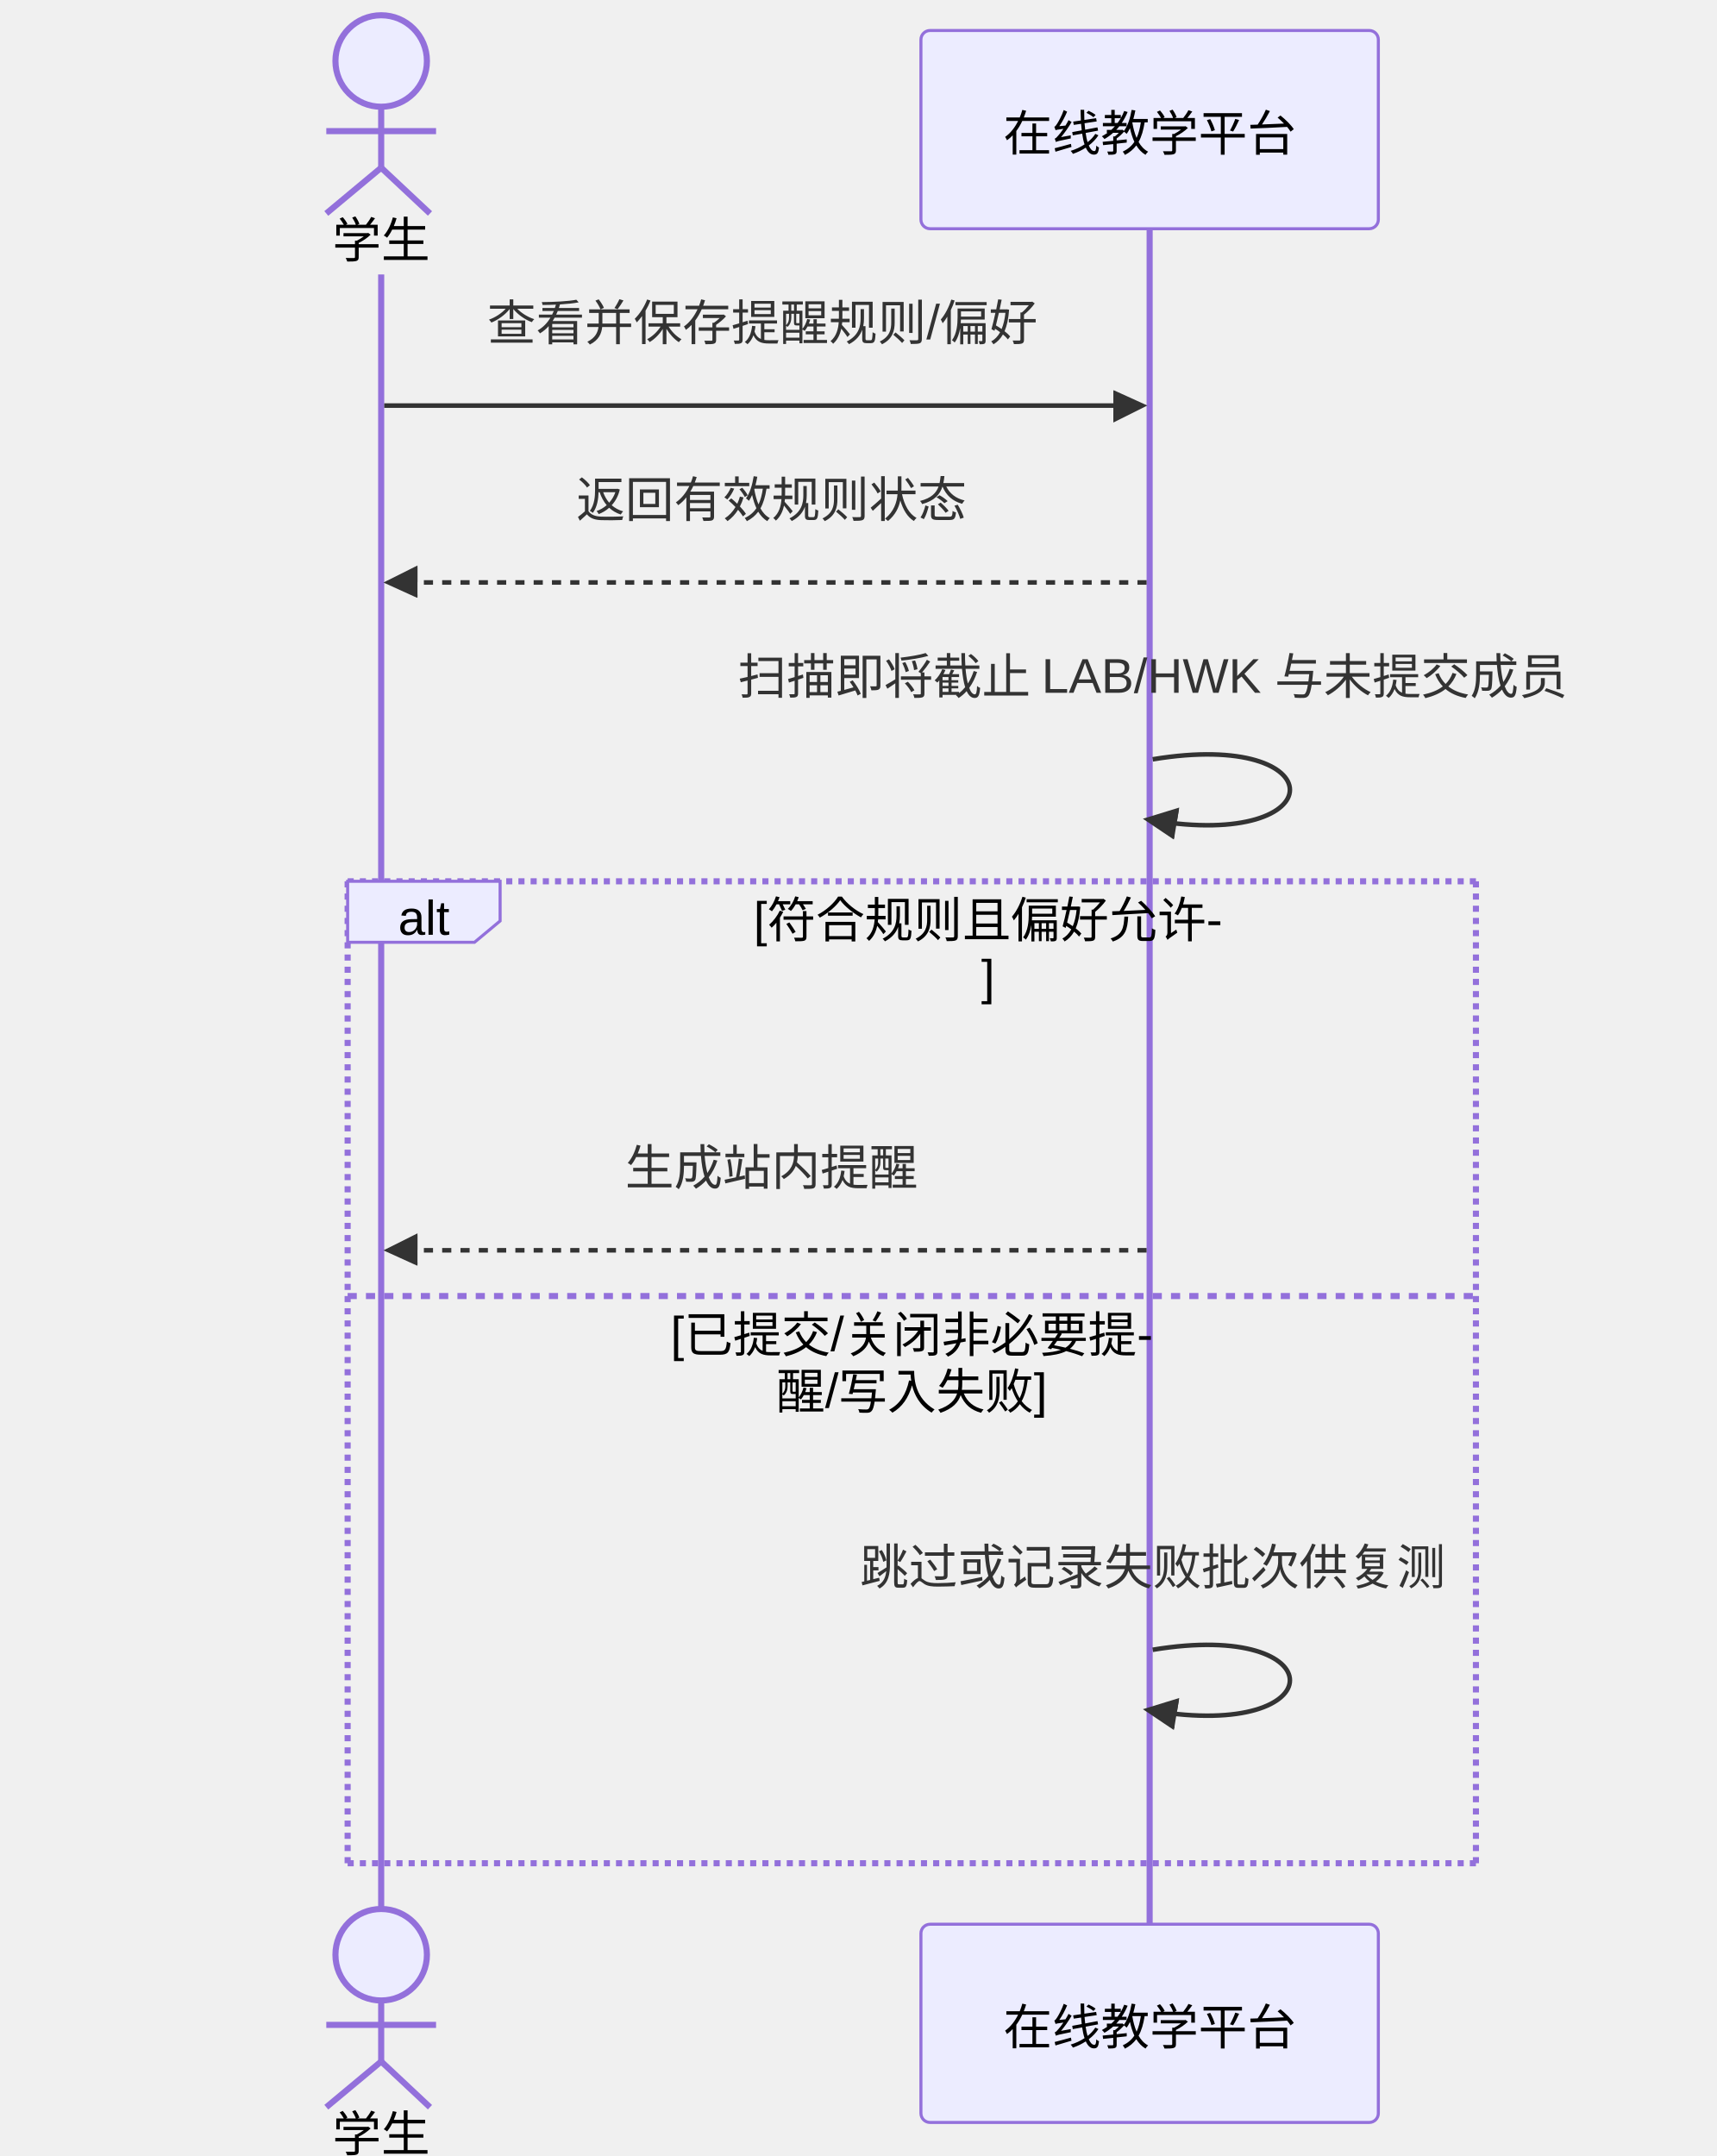
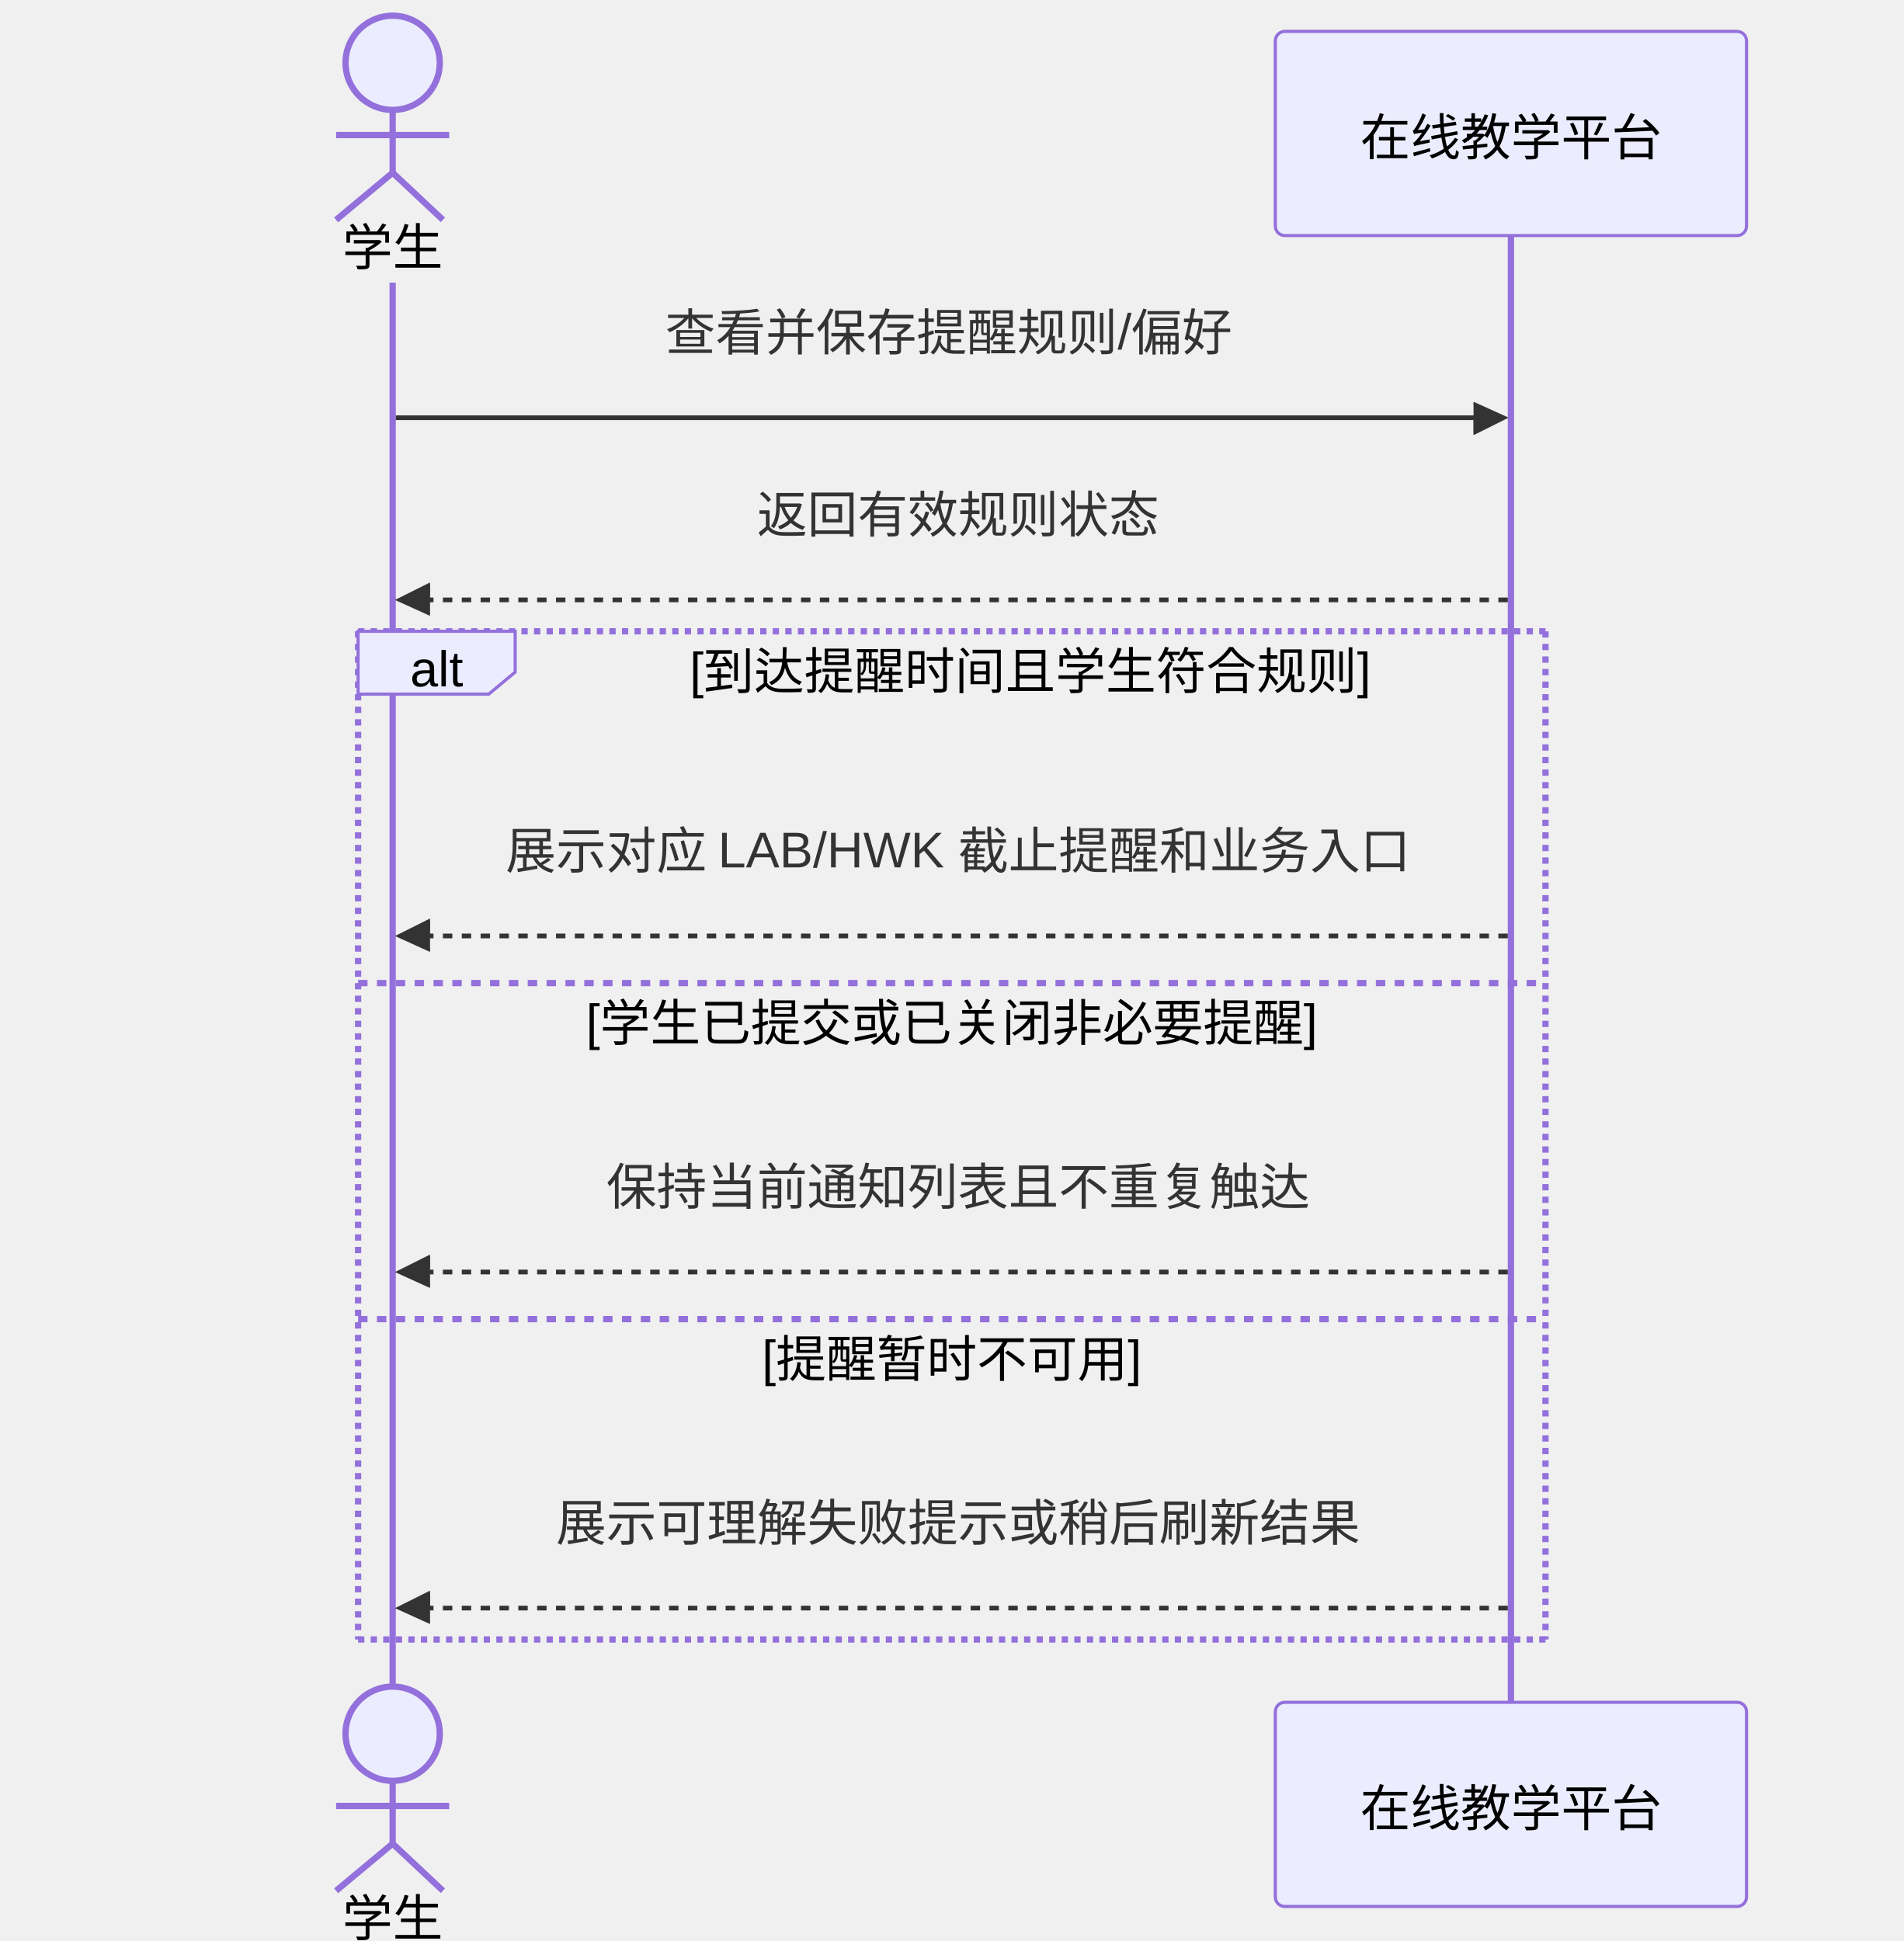
- <svg xmlns="http://www.w3.org/2000/svg" id="my-svg" width="100%" style="max-width: 563px; background-color: transparent;" viewBox="-50 -10 563 707" role="graphics-document document" aria-roledescription="sequence">
+ <svg xmlns="http://www.w3.org/2000/svg" id="my-svg" width="100%" style="max-width: 606px; background-color: transparent;" viewBox="-50 -10 606 618" role="graphics-document document" aria-roledescription="sequence">
  <g>
-     <rect x="252" y="621" fill="#eaeaea" stroke="#666" width="150" height="65" name="System" rx="3" ry="3" class="actor actor-bottom" />
-     <text x="327" y="653.5" dominant-baseline="central" alignment-baseline="central" class="actor actor-box" style="text-anchor: middle; font-size: 16px; font-weight: 400;">
-       <tspan x="327" dy="0">在线教学平台</tspan>
+     <rect x="356" y="532" fill="#eaeaea" stroke="#666" width="150" height="65" name="System" rx="3" ry="3" class="actor actor-bottom" />
+     <text x="431" y="564.5" dominant-baseline="central" alignment-baseline="central" class="actor actor-box" style="text-anchor: middle; font-size: 16px; font-weight: 400;">
+       <tspan x="431" dy="0">在线教学平台</tspan>
    </text>
  </g>
  <g />
  <g>
-     <line id="actor1" x1="327" y1="65" x2="327" y2="621" class="actor-line 200" stroke-width="0.5px" stroke="#999" name="System" data-et="life-line" data-id="System" />
+     <line id="actor1" x1="431" y1="65" x2="431" y2="532" class="actor-line 200" stroke-width="0.5px" stroke="#999" name="System" data-et="life-line" data-id="System" />
    <g id="root-1" data-et="participant" data-type="participant" data-id="System">
-       <rect x="252" y="0" fill="#eaeaea" stroke="#666" width="150" height="65" name="System" rx="3" ry="3" class="actor actor-top" />
-       <text x="327" y="32.5" dominant-baseline="central" alignment-baseline="central" class="actor actor-box" style="text-anchor: middle; font-size: 16px; font-weight: 400;">
-         <tspan x="327" dy="0">在线教学平台</tspan>
+       <rect x="356" y="0" fill="#eaeaea" stroke="#666" width="150" height="65" name="System" rx="3" ry="3" class="actor actor-top" />
+       <text x="431" y="32.5" dominant-baseline="central" alignment-baseline="central" class="actor actor-box" style="text-anchor: middle; font-size: 16px; font-weight: 400;">
+         <tspan x="431" dy="0">在线教学平台</tspan>
      </text>
    </g>
  </g>
  <g>
-     <line id="actor0" x1="75" y1="80" x2="75" y2="621" class="actor-line 200" stroke-width="0.5px" stroke="#999" name="Student" data-et="life-line" data-id="Student" />
+     <line id="actor0" x1="75" y1="80" x2="75" y2="532" class="actor-line 200" stroke-width="0.5px" stroke="#999" name="Student" data-et="life-line" data-id="Student" />
  </g>
  <style>#my-svg{font-family:"trebuchet ms",verdana,arial,sans-serif;font-size:16px;fill:#333;}@keyframes edge-animation-frame{from{stroke-dashoffset:0;}}@keyframes dash{to{stroke-dashoffset:0;}}#my-svg .edge-animation-slow{stroke-dasharray:9,5!important;stroke-dashoffset:900;animation:dash 50s linear infinite;stroke-linecap:round;}#my-svg .edge-animation-fast{stroke-dasharray:9,5!important;stroke-dashoffset:900;animation:dash 20s linear infinite;stroke-linecap:round;}#my-svg .error-icon{fill:#552222;}#my-svg .error-text{fill:#552222;stroke:#552222;}#my-svg .edge-thickness-normal{stroke-width:1px;}#my-svg .edge-thickness-thick{stroke-width:3.5px;}#my-svg .edge-pattern-solid{stroke-dasharray:0;}#my-svg .edge-thickness-invisible{stroke-width:0;fill:none;}#my-svg .edge-pattern-dashed{stroke-dasharray:3;}#my-svg .edge-pattern-dotted{stroke-dasharray:2;}#my-svg .marker{fill:#333333;stroke:#333333;}#my-svg .marker.cross{stroke:#333333;}#my-svg svg{font-family:"trebuchet ms",verdana,arial,sans-serif;font-size:16px;}#my-svg p{margin:0;}#my-svg .actor{stroke:#9370DB;fill:#ECECFF;stroke-width:1;}#my-svg rect.actor.outer-path[data-look="neo"]{filter:drop-shadow(1px 2px 2px rgba(185, 185, 185, 1));}#my-svg rect.note[data-look="neo"]{stroke:#aaaa33;fill:#fff5ad;filter:drop-shadow(1px 2px 2px rgba(185, 185, 185, 1));}#my-svg text.actor&gt;tspan{fill:black;stroke:none;}#my-svg .actor-line{stroke:#9370DB;}#my-svg .innerArc{stroke-width:1.5;stroke-dasharray:none;}#my-svg .messageLine0{stroke-width:1.5;stroke-dasharray:none;stroke:#333;}#my-svg .messageLine1{stroke-width:1.5;stroke-dasharray:2,2;stroke:#333;}#my-svg [id$="-arrowhead"] path{fill:#333;stroke:#333;}#my-svg .sequenceNumber{fill:white;}#my-svg [id$="-sequencenumber"]{fill:#333;}#my-svg [id$="-crosshead"] path{fill:#333;stroke:#333;}#my-svg .messageText{fill:#333;stroke:none;}#my-svg .labelBox{stroke:#9370DB;fill:#ECECFF;filter:none;}#my-svg .labelText,#my-svg .labelText&gt;tspan{fill:black;stroke:none;}#my-svg .loopText,#my-svg .loopText&gt;tspan{fill:black;stroke:none;}#my-svg .sectionTitle,#my-svg .sectionTitle&gt;tspan{fill:black;stroke:none;}#my-svg .loopLine{stroke-width:2px;stroke-dasharray:2,2;stroke:#9370DB;fill:#9370DB;}#my-svg .note{stroke:#aaaa33;fill:#fff5ad;}#my-svg .noteText,#my-svg .noteText&gt;tspan{fill:black;stroke:none;font-weight:normal;}#my-svg .activation0{fill:#f4f4f4;stroke:#666;}#my-svg .activation1{fill:#f4f4f4;stroke:#666;}#my-svg .activation2{fill:#f4f4f4;stroke:#666;}#my-svg .actorPopupMenu{position:absolute;}#my-svg .actorPopupMenuPanel{position:absolute;fill:#ECECFF;box-shadow:0px 8px 16px 0px rgba(0,0,0,0.2);filter:drop-shadow(3px 5px 2px rgb(0 0 0 / 0.4));}#my-svg .actor-man circle,#my-svg line{fill:#ECECFF;stroke-width:2px;}#my-svg g rect.rect{filter:drop-shadow(1px 2px 2px rgba(185, 185, 185, 1));stroke:#9370DB;}#my-svg .node .neo-node{stroke:#9370DB;}#my-svg [data-look="neo"].node rect,#my-svg [data-look="neo"].cluster rect,#my-svg [data-look="neo"].node polygon{stroke:#9370DB;filter:drop-shadow(1px 2px 2px rgba(185, 185, 185, 1));}#my-svg [data-look="neo"].swimlane.cluster rect{filter:none;}#my-svg [data-look="neo"].node path{stroke:#9370DB;stroke-width:1px;}#my-svg [data-look="neo"].node .outer-path{filter:drop-shadow(1px 2px 2px rgba(185, 185, 185, 1));}#my-svg [data-look="neo"].node .neo-line path{stroke:#9370DB;filter:none;}#my-svg [data-look="neo"].node circle{stroke:#9370DB;filter:drop-shadow(1px 2px 2px rgba(185, 185, 185, 1));}#my-svg [data-look="neo"].node circle .state-start{fill:#000000;}#my-svg [data-look="neo"].icon-shape .icon{fill:#9370DB;filter:drop-shadow(1px 2px 2px rgba(185, 185, 185, 1));}#my-svg [data-look="neo"].icon-shape .icon-neo path{stroke:#9370DB;filter:drop-shadow(1px 2px 2px rgba(185, 185, 185, 1));}#my-svg :root{--mermaid-font-family:"trebuchet ms",verdana,arial,sans-serif;}</style>
  <g />
  <defs>
    <symbol id="my-svg-computer" width="24" height="24">
      <path transform="scale(.5)" d="M2 2v13h20v-13h-20zm18 11h-16v-9h16v9zm-10.228 6l.466-1h3.524l.467 1h-4.457zm14.228 3h-24l2-6h2.104l-1.33 4h18.45l-1.297-4h2.073l2 6zm-5-10h-14v-7h14v7z" />
    </symbol>
  </defs>
  <defs>
    <symbol id="my-svg-database" fill-rule="evenodd" clip-rule="evenodd">
      <path transform="scale(.5)" d="M12.258.001l.256.004.255.005.253.008.251.01.249.012.247.015.246.016.242.019.241.02.239.023.236.024.233.027.231.028.229.031.225.032.223.034.22.036.217.038.214.04.211.041.208.043.205.045.201.046.198.048.194.05.191.051.187.053.183.054.18.056.175.057.172.059.168.06.163.061.16.063.155.064.15.066.074.033.073.033.071.034.07.034.069.035.068.035.067.035.066.035.064.036.064.036.062.036.06.036.06.037.058.037.058.037.055.038.055.038.053.038.052.038.051.039.05.039.048.039.047.039.045.04.044.04.043.04.041.04.04.041.039.041.037.041.036.041.034.041.033.042.032.042.03.042.029.042.027.042.026.043.024.043.023.043.021.043.02.043.018.044.017.043.015.044.013.044.012.044.011.045.009.044.007.045.006.045.004.045.002.045.001.045v17l-.001.045-.002.045-.004.045-.006.045-.007.045-.009.044-.011.045-.012.044-.013.044-.015.044-.017.043-.018.044-.02.043-.021.043-.023.043-.024.043-.026.043-.027.042-.029.042-.03.042-.032.042-.033.042-.034.041-.036.041-.037.041-.039.041-.04.041-.041.04-.043.04-.044.04-.045.04-.047.039-.048.039-.05.039-.051.039-.052.038-.053.038-.055.038-.055.038-.058.037-.058.037-.06.037-.06.036-.062.036-.064.036-.064.036-.066.035-.067.035-.068.035-.069.035-.07.034-.071.034-.073.033-.074.033-.15.066-.155.064-.16.063-.163.061-.168.06-.172.059-.175.057-.18.056-.183.054-.187.053-.191.051-.194.05-.198.048-.201.046-.205.045-.208.043-.211.041-.214.04-.217.038-.22.036-.223.034-.225.032-.229.031-.231.028-.233.027-.236.024-.239.023-.241.02-.242.019-.246.016-.247.015-.249.012-.251.01-.253.008-.255.005-.256.004-.258.001-.258-.001-.256-.004-.255-.005-.253-.008-.251-.01-.249-.012-.247-.015-.245-.016-.243-.019-.241-.02-.238-.023-.236-.024-.234-.027-.231-.028-.228-.031-.226-.032-.223-.034-.22-.036-.217-.038-.214-.04-.211-.041-.208-.043-.204-.045-.201-.046-.198-.048-.195-.05-.19-.051-.187-.053-.184-.054-.179-.056-.176-.057-.172-.059-.167-.06-.164-.061-.159-.063-.155-.064-.151-.066-.074-.033-.072-.033-.072-.034-.07-.034-.069-.035-.068-.035-.067-.035-.066-.035-.064-.036-.063-.036-.062-.036-.061-.036-.06-.037-.058-.037-.057-.037-.056-.038-.055-.038-.053-.038-.052-.038-.051-.039-.049-.039-.049-.039-.046-.039-.046-.04-.044-.04-.043-.04-.041-.04-.04-.041-.039-.041-.037-.041-.036-.041-.034-.041-.033-.042-.032-.042-.03-.042-.029-.042-.027-.042-.026-.043-.024-.043-.023-.043-.021-.043-.02-.043-.018-.044-.017-.043-.015-.044-.013-.044-.012-.044-.011-.045-.009-.044-.007-.045-.006-.045-.004-.045-.002-.045-.001-.045v-17l.001-.045.002-.045.004-.045.006-.045.007-.045.009-.044.011-.045.012-.044.013-.044.015-.044.017-.043.018-.044.02-.043.021-.043.023-.043.024-.043.026-.043.027-.042.029-.042.03-.042.032-.042.033-.042.034-.041.036-.041.037-.041.039-.041.04-.041.041-.04.043-.04.044-.04.046-.04.046-.039.049-.039.049-.039.051-.039.052-.038.053-.038.055-.038.056-.038.057-.037.058-.037.06-.037.061-.036.062-.036.063-.036.064-.036.066-.035.067-.035.068-.035.069-.035.07-.034.072-.034.072-.033.074-.033.151-.066.155-.064.159-.063.164-.061.167-.06.172-.059.176-.057.179-.056.184-.054.187-.053.19-.051.195-.05.198-.048.201-.046.204-.045.208-.043.211-.041.214-.04.217-.038.22-.036.223-.034.226-.032.228-.031.231-.028.234-.027.236-.024.238-.023.241-.02.243-.019.245-.016.247-.015.249-.012.251-.01.253-.008.255-.005.256-.004.258-.001.258.001zm-9.258 20.499v.01l.001.021.003.021.004.022.005.021.006.022.007.022.009.023.01.022.011.023.012.023.013.023.015.023.016.024.017.023.018.024.019.024.021.024.022.025.023.024.024.025.052.049.056.05.061.051.066.051.07.051.075.051.079.052.084.052.088.052.092.052.097.052.102.051.105.052.11.052.114.051.119.051.123.051.127.05.131.05.135.05.139.048.144.049.147.047.152.047.155.047.16.045.163.045.167.043.171.043.176.041.178.041.183.039.187.039.19.037.194.035.197.035.202.033.204.031.209.03.212.029.216.027.219.025.222.024.226.021.23.02.233.018.236.016.24.015.243.012.246.01.249.008.253.005.256.004.259.001.26-.001.257-.004.254-.005.25-.008.247-.011.244-.012.241-.014.237-.016.233-.018.231-.021.226-.021.224-.024.22-.026.216-.027.212-.028.21-.031.205-.031.202-.034.198-.034.194-.036.191-.037.187-.039.183-.04.179-.04.175-.042.172-.043.168-.044.163-.045.16-.046.155-.046.152-.047.148-.048.143-.049.139-.049.136-.05.131-.05.126-.05.123-.051.118-.052.114-.051.11-.052.106-.052.101-.052.096-.052.092-.052.088-.053.083-.051.079-.052.074-.052.07-.051.065-.051.06-.051.056-.05.051-.05.023-.024.023-.025.021-.024.02-.024.019-.024.018-.024.017-.024.015-.023.014-.024.013-.023.012-.023.01-.023.01-.022.008-.022.006-.022.006-.022.004-.022.004-.021.001-.021.001-.021v-4.127l-.077.055-.08.053-.083.054-.085.053-.087.052-.09.052-.093.051-.095.05-.097.05-.1.049-.102.049-.105.048-.106.047-.109.047-.111.046-.114.045-.115.045-.118.044-.12.043-.122.042-.124.042-.126.041-.128.04-.13.04-.132.038-.134.038-.135.037-.138.037-.139.035-.142.035-.143.034-.144.033-.147.032-.148.031-.15.03-.151.03-.153.029-.154.027-.156.027-.158.026-.159.025-.161.024-.162.023-.163.022-.165.021-.166.02-.167.019-.169.018-.169.017-.171.016-.173.015-.173.014-.175.013-.175.012-.177.011-.178.01-.179.008-.179.008-.181.006-.182.005-.182.004-.184.003-.184.002h-.37l-.184-.002-.184-.003-.182-.004-.182-.005-.181-.006-.179-.008-.179-.008-.178-.01-.176-.011-.176-.012-.175-.013-.173-.014-.172-.015-.171-.016-.17-.017-.169-.018-.167-.019-.166-.02-.165-.021-.163-.022-.162-.023-.161-.024-.159-.025-.157-.026-.156-.027-.155-.027-.153-.029-.151-.03-.15-.03-.148-.031-.146-.032-.145-.033-.143-.034-.141-.035-.14-.035-.137-.037-.136-.037-.134-.038-.132-.038-.13-.04-.128-.04-.126-.041-.124-.042-.122-.042-.12-.044-.117-.043-.116-.045-.113-.045-.112-.046-.109-.047-.106-.047-.105-.048-.102-.049-.1-.049-.097-.05-.095-.05-.093-.052-.09-.051-.087-.052-.085-.053-.083-.054-.08-.054-.077-.054v4.127zm0-5.654v.011l.001.021.003.021.004.021.005.022.006.022.007.022.009.022.01.022.011.023.012.023.013.023.015.024.016.023.017.024.018.024.019.024.021.024.022.024.023.025.024.024.052.05.056.05.061.05.066.051.07.051.075.052.079.051.084.052.088.052.092.052.097.052.102.052.105.052.11.051.114.051.119.052.123.05.127.051.131.05.135.049.139.049.144.048.147.048.152.047.155.046.16.045.163.045.167.044.171.042.176.042.178.04.183.04.187.038.19.037.194.036.197.034.202.033.204.032.209.03.212.028.216.027.219.025.222.024.226.022.23.02.233.018.236.016.24.014.243.012.246.01.249.008.253.006.256.003.259.001.26-.001.257-.003.254-.006.25-.008.247-.01.244-.012.241-.015.237-.016.233-.018.231-.02.226-.022.224-.024.22-.025.216-.027.212-.029.21-.03.205-.032.202-.033.198-.035.194-.036.191-.037.187-.039.183-.039.179-.041.175-.042.172-.043.168-.044.163-.045.16-.045.155-.047.152-.047.148-.048.143-.048.139-.05.136-.049.131-.05.126-.051.123-.051.118-.051.114-.052.11-.052.106-.052.101-.052.096-.052.092-.052.088-.052.083-.052.079-.052.074-.051.07-.052.065-.051.06-.05.056-.051.051-.049.023-.025.023-.024.021-.025.02-.024.019-.024.018-.024.017-.024.015-.023.014-.023.013-.024.012-.022.01-.023.01-.023.008-.022.006-.022.006-.022.004-.021.004-.022.001-.021.001-.021v-4.139l-.077.054-.08.054-.083.054-.085.052-.087.053-.09.051-.093.051-.095.051-.097.05-.1.049-.102.049-.105.048-.106.047-.109.047-.111.046-.114.045-.115.044-.118.044-.12.044-.122.042-.124.042-.126.041-.128.04-.13.039-.132.039-.134.038-.135.037-.138.036-.139.036-.142.035-.143.033-.144.033-.147.033-.148.031-.15.03-.151.03-.153.028-.154.028-.156.027-.158.026-.159.025-.161.024-.162.023-.163.022-.165.021-.166.02-.167.019-.169.018-.169.017-.171.016-.173.015-.173.014-.175.013-.175.012-.177.011-.178.009-.179.009-.179.007-.181.007-.182.005-.182.004-.184.003-.184.002h-.37l-.184-.002-.184-.003-.182-.004-.182-.005-.181-.007-.179-.007-.179-.009-.178-.009-.176-.011-.176-.012-.175-.013-.173-.014-.172-.015-.171-.016-.17-.017-.169-.018-.167-.019-.166-.02-.165-.021-.163-.022-.162-.023-.161-.024-.159-.025-.157-.026-.156-.027-.155-.028-.153-.028-.151-.03-.15-.03-.148-.031-.146-.033-.145-.033-.143-.033-.141-.035-.14-.036-.137-.036-.136-.037-.134-.038-.132-.039-.13-.039-.128-.04-.126-.041-.124-.042-.122-.043-.12-.043-.117-.044-.116-.044-.113-.046-.112-.046-.109-.046-.106-.047-.105-.048-.102-.049-.1-.049-.097-.05-.095-.051-.093-.051-.09-.051-.087-.053-.085-.052-.083-.054-.08-.054-.077-.054v4.139zm0-5.666v.011l.001.02.003.022.004.021.005.022.006.021.007.022.009.023.01.022.011.023.012.023.013.023.015.023.016.024.017.024.018.023.019.024.021.025.022.024.023.024.024.025.052.05.056.05.061.05.066.051.07.051.075.052.079.051.084.052.088.052.092.052.097.052.102.052.105.051.11.052.114.051.119.051.123.051.127.05.131.05.135.05.139.049.144.048.147.048.152.047.155.046.16.045.163.045.167.043.171.043.176.042.178.04.183.04.187.038.19.037.194.036.197.034.202.033.204.032.209.03.212.028.216.027.219.025.222.024.226.021.23.02.233.018.236.017.24.014.243.012.246.01.249.008.253.006.256.003.259.001.26-.001.257-.003.254-.006.25-.008.247-.01.244-.013.241-.014.237-.016.233-.018.231-.02.226-.022.224-.024.22-.025.216-.027.212-.029.21-.03.205-.032.202-.033.198-.035.194-.036.191-.037.187-.039.183-.039.179-.041.175-.042.172-.043.168-.044.163-.045.16-.045.155-.047.152-.047.148-.048.143-.049.139-.049.136-.049.131-.051.126-.05.123-.051.118-.052.114-.051.11-.052.106-.052.101-.052.096-.052.092-.052.088-.052.083-.052.079-.052.074-.052.07-.051.065-.051.06-.051.056-.05.051-.049.023-.025.023-.025.021-.024.02-.024.019-.024.018-.024.017-.024.015-.023.014-.024.013-.023.012-.023.01-.022.01-.023.008-.022.006-.022.006-.022.004-.022.004-.021.001-.021.001-.021v-4.153l-.077.054-.08.054-.083.053-.085.053-.087.053-.09.051-.093.051-.095.051-.097.05-.1.049-.102.048-.105.048-.106.048-.109.046-.111.046-.114.046-.115.044-.118.044-.12.043-.122.043-.124.042-.126.041-.128.04-.13.039-.132.039-.134.038-.135.037-.138.036-.139.036-.142.034-.143.034-.144.033-.147.032-.148.032-.15.03-.151.03-.153.028-.154.028-.156.027-.158.026-.159.024-.161.024-.162.023-.163.023-.165.021-.166.02-.167.019-.169.018-.169.017-.171.016-.173.015-.173.014-.175.013-.175.012-.177.01-.178.01-.179.009-.179.007-.181.006-.182.006-.182.004-.184.003-.184.001-.185.001-.185-.001-.184-.001-.184-.003-.182-.004-.182-.006-.181-.006-.179-.007-.179-.009-.178-.01-.176-.01-.176-.012-.175-.013-.173-.014-.172-.015-.171-.016-.17-.017-.169-.018-.167-.019-.166-.02-.165-.021-.163-.023-.162-.023-.161-.024-.159-.024-.157-.026-.156-.027-.155-.028-.153-.028-.151-.03-.15-.03-.148-.032-.146-.032-.145-.033-.143-.034-.141-.034-.14-.036-.137-.036-.136-.037-.134-.038-.132-.039-.13-.039-.128-.041-.126-.041-.124-.041-.122-.043-.12-.043-.117-.044-.116-.044-.113-.046-.112-.046-.109-.046-.106-.048-.105-.048-.102-.048-.1-.05-.097-.049-.095-.051-.093-.051-.09-.052-.087-.052-.085-.053-.083-.053-.08-.054-.077-.054v4.153zm8.74-8.179l-.257.004-.254.005-.25.008-.247.011-.244.012-.241.014-.237.016-.233.018-.231.021-.226.022-.224.023-.22.026-.216.027-.212.028-.21.031-.205.032-.202.033-.198.034-.194.036-.191.038-.187.038-.183.04-.179.041-.175.042-.172.043-.168.043-.163.045-.16.046-.155.046-.152.048-.148.048-.143.048-.139.049-.136.05-.131.05-.126.051-.123.051-.118.051-.114.052-.11.052-.106.052-.101.052-.096.052-.092.052-.088.052-.083.052-.079.052-.074.051-.07.052-.065.051-.06.05-.056.05-.051.05-.023.025-.023.024-.021.024-.02.025-.019.024-.018.024-.017.023-.015.024-.014.023-.013.023-.012.023-.01.023-.01.022-.008.022-.006.023-.006.021-.004.022-.004.021-.001.021-.001.021.001.021.001.021.004.021.004.022.006.021.006.023.008.022.01.022.01.023.012.023.013.023.014.023.015.024.017.023.018.024.019.024.02.025.021.024.023.024.023.025.051.05.056.05.06.05.065.051.07.052.074.051.079.052.083.052.088.052.092.052.096.052.101.052.106.052.11.052.114.052.118.051.123.051.126.051.131.05.136.05.139.049.143.048.148.048.152.048.155.046.16.046.163.045.168.043.172.043.175.042.179.041.183.04.187.038.191.038.194.036.198.034.202.033.205.032.21.031.212.028.216.027.22.026.224.023.226.022.231.021.233.018.237.016.241.014.244.012.247.011.25.008.254.005.257.004.26.001.26-.001.257-.004.254-.005.25-.008.247-.011.244-.012.241-.014.237-.016.233-.018.231-.021.226-.022.224-.023.22-.026.216-.027.212-.028.21-.031.205-.032.202-.033.198-.034.194-.036.191-.038.187-.038.183-.04.179-.041.175-.042.172-.043.168-.043.163-.045.16-.046.155-.046.152-.048.148-.048.143-.048.139-.049.136-.05.131-.05.126-.051.123-.051.118-.051.114-.052.11-.052.106-.052.101-.052.096-.052.092-.052.088-.052.083-.052.079-.052.074-.051.07-.052.065-.051.06-.05.056-.05.051-.05.023-.025.023-.024.021-.024.02-.025.019-.024.018-.024.017-.023.015-.024.014-.023.013-.023.012-.023.01-.023.01-.022.008-.022.006-.023.006-.021.004-.022.004-.021.001-.021.001-.021-.001-.021-.001-.021-.004-.021-.004-.022-.006-.021-.006-.023-.008-.022-.01-.022-.01-.023-.012-.023-.013-.023-.014-.023-.015-.024-.017-.023-.018-.024-.019-.024-.02-.025-.021-.024-.023-.024-.023-.025-.051-.05-.056-.05-.06-.05-.065-.051-.07-.052-.074-.051-.079-.052-.083-.052-.088-.052-.092-.052-.096-.052-.101-.052-.106-.052-.11-.052-.114-.052-.118-.051-.123-.051-.126-.051-.131-.05-.136-.05-.139-.049-.143-.048-.148-.048-.152-.048-.155-.046-.16-.046-.163-.045-.168-.043-.172-.043-.175-.042-.179-.041-.183-.04-.187-.038-.191-.038-.194-.036-.198-.034-.202-.033-.205-.032-.21-.031-.212-.028-.216-.027-.22-.026-.224-.023-.226-.022-.231-.021-.233-.018-.237-.016-.241-.014-.244-.012-.247-.011-.25-.008-.254-.005-.257-.004-.26-.001-.26.001z" />
    </symbol>
  </defs>
  <defs>
    <symbol id="my-svg-clock" width="24" height="24">
      <path transform="scale(.5)" d="M12 2c5.514 0 10 4.486 10 10s-4.486 10-10 10-10-4.486-10-10 4.486-10 10-10zm0-2c-6.627 0-12 5.373-12 12s5.373 12 12 12 12-5.373 12-12-5.373-12-12-12zm5.848 12.459c.202.038.202.333.001.372-1.907.361-6.045 1.111-6.547 1.111-.719 0-1.301-.582-1.301-1.301 0-.512.77-5.447 1.125-7.445.034-.192.312-.181.343.014l.985 6.238 5.394 1.011z" />
    </symbol>
  </defs>
  <defs>
    <marker id="my-svg-arrowhead" refX="7.9" refY="5" markerUnits="userSpaceOnUse" markerWidth="12" markerHeight="12" orient="auto-start-reverse">
      <path d="M -1 0 L 10 5 L 0 10 z" />
    </marker>
  </defs>
  <defs>
    <marker id="my-svg-crosshead" markerWidth="15" markerHeight="8" orient="auto" refX="4" refY="4.5">
      <path fill="none" stroke="#000000" stroke-width="1pt" d="M 1,2 L 6,7 M 6,2 L 1,7" style="stroke-dasharray: 0, 0;" />
    </marker>
  </defs>
  <defs>
    <marker id="my-svg-filled-head" refX="15.5" refY="7" markerWidth="20" markerHeight="28" orient="auto">
      <path d="M 18,7 L9,13 L14,7 L9,1 Z" />
    </marker>
  </defs>
  <defs>
    <marker id="my-svg-sequencenumber" refX="15" refY="15" markerWidth="60" markerHeight="40" orient="auto">
      <circle cx="15" cy="15" r="6" />
    </marker>
  </defs>
  <defs>
    <marker id="my-svg-solidTopArrowHead" refX="7.9" refY="7.25" markerUnits="userSpaceOnUse" markerWidth="12" markerHeight="12" orient="auto-start-reverse">
      <path d="M 0 0 L 10 8 L 0 8 z" />
    </marker>
  </defs>
  <defs>
    <marker id="my-svg-solidBottomArrowHead" refX="7.9" refY="0.75" markerUnits="userSpaceOnUse" markerWidth="12" markerHeight="12" orient="auto-start-reverse">
      <path d="M 0 0 L 10 0 L 0 8 z" />
    </marker>
  </defs>
  <defs>
    <marker id="my-svg-stickTopArrowHead" refX="7.5" refY="7" markerUnits="userSpaceOnUse" markerWidth="12" markerHeight="12" orient="auto-start-reverse">
      <path d="M 0 0 L 7 7" stroke="black" stroke-width="1.5" fill="none" />
    </marker>
  </defs>
  <defs>
    <marker id="my-svg-stickBottomArrowHead" refX="7.5" refY="0" markerUnits="userSpaceOnUse" markerWidth="12" markerHeight="12" orient="auto-start-reverse">
      <path d="M 0 7 L 7 0" stroke="black" stroke-width="1.5" fill="none" />
    </marker>
  </defs>
-   <g data-et="control-structure" data-id="i7">
-     <line x1="64" y1="279" x2="434" y2="279" class="loopLine" />
-     <line x1="434" y1="279" x2="434" y2="601" class="loopLine" />
-     <line x1="64" y1="601" x2="434" y2="601" class="loopLine" />
-     <line x1="64" y1="279" x2="64" y2="601" class="loopLine" />
-     <line x1="64" y1="415" x2="434" y2="415" class="loopLine" style="stroke-dasharray: 3, 3;" />
-     <polygon points="64,279 114,279 114,292 105.6,299 64,299" class="labelBox" />
-     <text x="89" y="292" text-anchor="middle" dominant-baseline="middle" alignment-baseline="middle" class="labelText" style="font-size: 16px; font-weight: 400;">alt</text>
-     <text x="274" y="297" text-anchor="middle" class="loopText" style="font-size: 16px; font-weight: 400;">
-       <tspan x="274">[符合规则且偏好允许-</tspan>
+   <g data-et="control-structure" data-id="i8">
+     <line x1="64" y1="191" x2="442" y2="191" class="loopLine" />
+     <line x1="442" y1="191" x2="442" y2="512" class="loopLine" />
+     <line x1="64" y1="512" x2="442" y2="512" class="loopLine" />
+     <line x1="64" y1="191" x2="64" y2="512" class="loopLine" />
+     <line x1="64" y1="303" x2="442" y2="303" class="loopLine" style="stroke-dasharray: 3, 3;" />
+     <line x1="64" y1="410" x2="442" y2="410" class="loopLine" style="stroke-dasharray: 3, 3;" />
+     <polygon points="64,191 114,191 114,204 105.6,211 64,211" class="labelBox" />
+     <text x="89" y="204" text-anchor="middle" dominant-baseline="middle" alignment-baseline="middle" class="labelText" style="font-size: 16px; font-weight: 400;">alt</text>
+     <text x="278" y="209" text-anchor="middle" class="loopText" style="font-size: 16px; font-weight: 400;">
+       <tspan x="278">[到达提醒时间且学生符合规则]</tspan>
    </text>
-     <text x="274" y="316" text-anchor="middle" class="loopText" style="font-size: 16px; font-weight: 400;">
-       <tspan x="274">]</tspan>
-     </text>
-     <text x="249" y="433" text-anchor="middle" class="sectionTitle" style="font-size: 16px; font-weight: 400;">[已提交/关闭非必要提-</text>
-     <text x="249" y="452" text-anchor="middle" class="sectionTitle" style="font-size: 16px; font-weight: 400;">醒/写入失败]</text>
+     <text x="253" y="321" text-anchor="middle" class="sectionTitle" style="font-size: 16px; font-weight: 400;">[学生已提交或已关闭非必要提醒]</text>
+     <text x="253" y="428" text-anchor="middle" class="sectionTitle" style="font-size: 16px; font-weight: 400;">[提醒暂时不可用]</text>
  </g>
  <g class="actor-man actor-top" name="Student" data-et="participant" data-type="actor" data-id="Student" style="stroke: rgb(147, 112, 219);">
    <line id="actor-man-torso0" x1="75" y1="25" x2="75" y2="45" />
    <line id="actor-man-arms0" x1="57" y1="33" x2="93" y2="33" />
    <line x1="57" y1="60" x2="75" y2="45" />
    <line x1="75" y1="45" x2="91" y2="60" />
    <circle cx="75" cy="10" r="15" width="150" height="65" />
    <text x="75" y="67.5" dominant-baseline="central" alignment-baseline="central" class="actor actor-man" style="text-anchor: middle; font-size: 16px; font-weight: 400;">
      <tspan x="75" dy="0">学生</tspan>
    </text>
  </g>
-   <text x="200" y="80" text-anchor="middle" dominant-baseline="middle" alignment-baseline="middle" class="messageText" dy="1em" style="font-size: 16px; font-weight: 400;">查看并保存提醒规则/偏好</text>
-   <line x1="76" y1="123" x2="323" y2="123" class="messageLine0" data-et="message" data-id="i0" data-from="Student" data-to="System" stroke-width="2" stroke="none" marker-end="url(#my-svg-arrowhead)" style="fill: none;" />
-   <text x="203" y="138" text-anchor="middle" dominant-baseline="middle" alignment-baseline="middle" class="messageText" dy="1em" style="font-size: 16px; font-weight: 400;">返回有效规则状态</text>
-   <line x1="326" y1="181" x2="79" y2="181" class="messageLine1" data-et="message" data-id="i1" data-from="System" data-to="Student" stroke-width="2" stroke="none" marker-end="url(#my-svg-arrowhead)" style="stroke-dasharray: 3, 3; fill: none;" />
-   <text x="328" y="196" text-anchor="middle" dominant-baseline="middle" alignment-baseline="middle" class="messageText" dy="1em" style="font-size: 16px; font-weight: 400;">扫描即将截止 LAB/HWK 与未提交成员</text>
-   <path d="M 328,239 C 388,229 388,269 328,259" class="messageLine0" data-et="message" data-id="i2" data-from="System" data-to="System" stroke-width="2" stroke="none" marker-end="url(#my-svg-arrowhead)" style="fill: none;" />
-   <text x="203" y="357" text-anchor="middle" dominant-baseline="middle" alignment-baseline="middle" class="messageText" dy="1em" style="font-size: 16px; font-weight: 400;">生成站内提醒</text>
-   <line x1="326" y1="400" x2="79" y2="400" class="messageLine1" data-et="message" data-id="i4" data-from="System" data-to="Student" stroke-width="2" stroke="none" marker-end="url(#my-svg-arrowhead)" style="stroke-dasharray: 3, 3; fill: none;" />
-   <text x="328" y="488" text-anchor="middle" dominant-baseline="middle" alignment-baseline="middle" class="messageText" dy="1em" style="font-size: 16px; font-weight: 400;">跳过或记录失败批次供复测</text>
-   <path d="M 328,531 C 388,521 388,561 328,551" class="messageLine0" data-et="message" data-id="i6" data-from="System" data-to="System" stroke-width="2" stroke="none" marker-end="url(#my-svg-arrowhead)" style="fill: none;" />
+   <text x="252" y="80" text-anchor="middle" dominant-baseline="middle" alignment-baseline="middle" class="messageText" dy="1em" style="font-size: 16px; font-weight: 400;">查看并保存提醒规则/偏好</text>
+   <line x1="76" y1="123" x2="427" y2="123" class="messageLine0" data-et="message" data-id="i0" data-from="Student" data-to="System" stroke-width="2" stroke="none" marker-end="url(#my-svg-arrowhead)" style="fill: none;" />
+   <text x="255" y="138" text-anchor="middle" dominant-baseline="middle" alignment-baseline="middle" class="messageText" dy="1em" style="font-size: 16px; font-weight: 400;">返回有效规则状态</text>
+   <line x1="430" y1="181" x2="79" y2="181" class="messageLine1" data-et="message" data-id="i1" data-from="System" data-to="Student" stroke-width="2" stroke="none" marker-end="url(#my-svg-arrowhead)" style="stroke-dasharray: 3, 3; fill: none;" />
+   <text x="255" y="245" text-anchor="middle" dominant-baseline="middle" alignment-baseline="middle" class="messageText" dy="1em" style="font-size: 16px; font-weight: 400;">展示对应 LAB/HWK 截止提醒和业务入口</text>
+   <line x1="430" y1="288" x2="79" y2="288" class="messageLine1" data-et="message" data-id="i3" data-from="System" data-to="Student" stroke-width="2" stroke="none" marker-end="url(#my-svg-arrowhead)" style="stroke-dasharray: 3, 3; fill: none;" />
+   <text x="255" y="352" text-anchor="middle" dominant-baseline="middle" alignment-baseline="middle" class="messageText" dy="1em" style="font-size: 16px; font-weight: 400;">保持当前通知列表且不重复触达</text>
+   <line x1="430" y1="395" x2="79" y2="395" class="messageLine1" data-et="message" data-id="i5" data-from="System" data-to="Student" stroke-width="2" stroke="none" marker-end="url(#my-svg-arrowhead)" style="stroke-dasharray: 3, 3; fill: none;" />
+   <text x="255" y="459" text-anchor="middle" dominant-baseline="middle" alignment-baseline="middle" class="messageText" dy="1em" style="font-size: 16px; font-weight: 400;">展示可理解失败提示或稍后刷新结果</text>
+   <line x1="430" y1="502" x2="79" y2="502" class="messageLine1" data-et="message" data-id="i7" data-from="System" data-to="Student" stroke-width="2" stroke="none" marker-end="url(#my-svg-arrowhead)" style="stroke-dasharray: 3, 3; fill: none;" />
  <g class="actor-man actor-bottom" name="Student" style="stroke: rgb(147, 112, 219);">
-     <line id="actor-man-torso1" x1="75" y1="646" x2="75" y2="666" />
-     <line id="actor-man-arms1" x1="57" y1="654" x2="93" y2="654" />
-     <line x1="57" y1="681" x2="75" y2="666" />
-     <line x1="75" y1="666" x2="91" y2="681" />
-     <circle cx="75" cy="631" r="15" width="150" height="65" />
-     <text x="75" y="688.5" dominant-baseline="central" alignment-baseline="central" class="actor actor-man" style="text-anchor: middle; font-size: 16px; font-weight: 400;">
+     <line id="actor-man-torso1" x1="75" y1="557" x2="75" y2="577" />
+     <line id="actor-man-arms1" x1="57" y1="565" x2="93" y2="565" />
+     <line x1="57" y1="592" x2="75" y2="577" />
+     <line x1="75" y1="577" x2="91" y2="592" />
+     <circle cx="75" cy="542" r="15" width="150" height="65" />
+     <text x="75" y="599.5" dominant-baseline="central" alignment-baseline="central" class="actor actor-man" style="text-anchor: middle; font-size: 16px; font-weight: 400;">
      <tspan x="75" dy="0">学生</tspan>
    </text>
  </g>
</svg>
